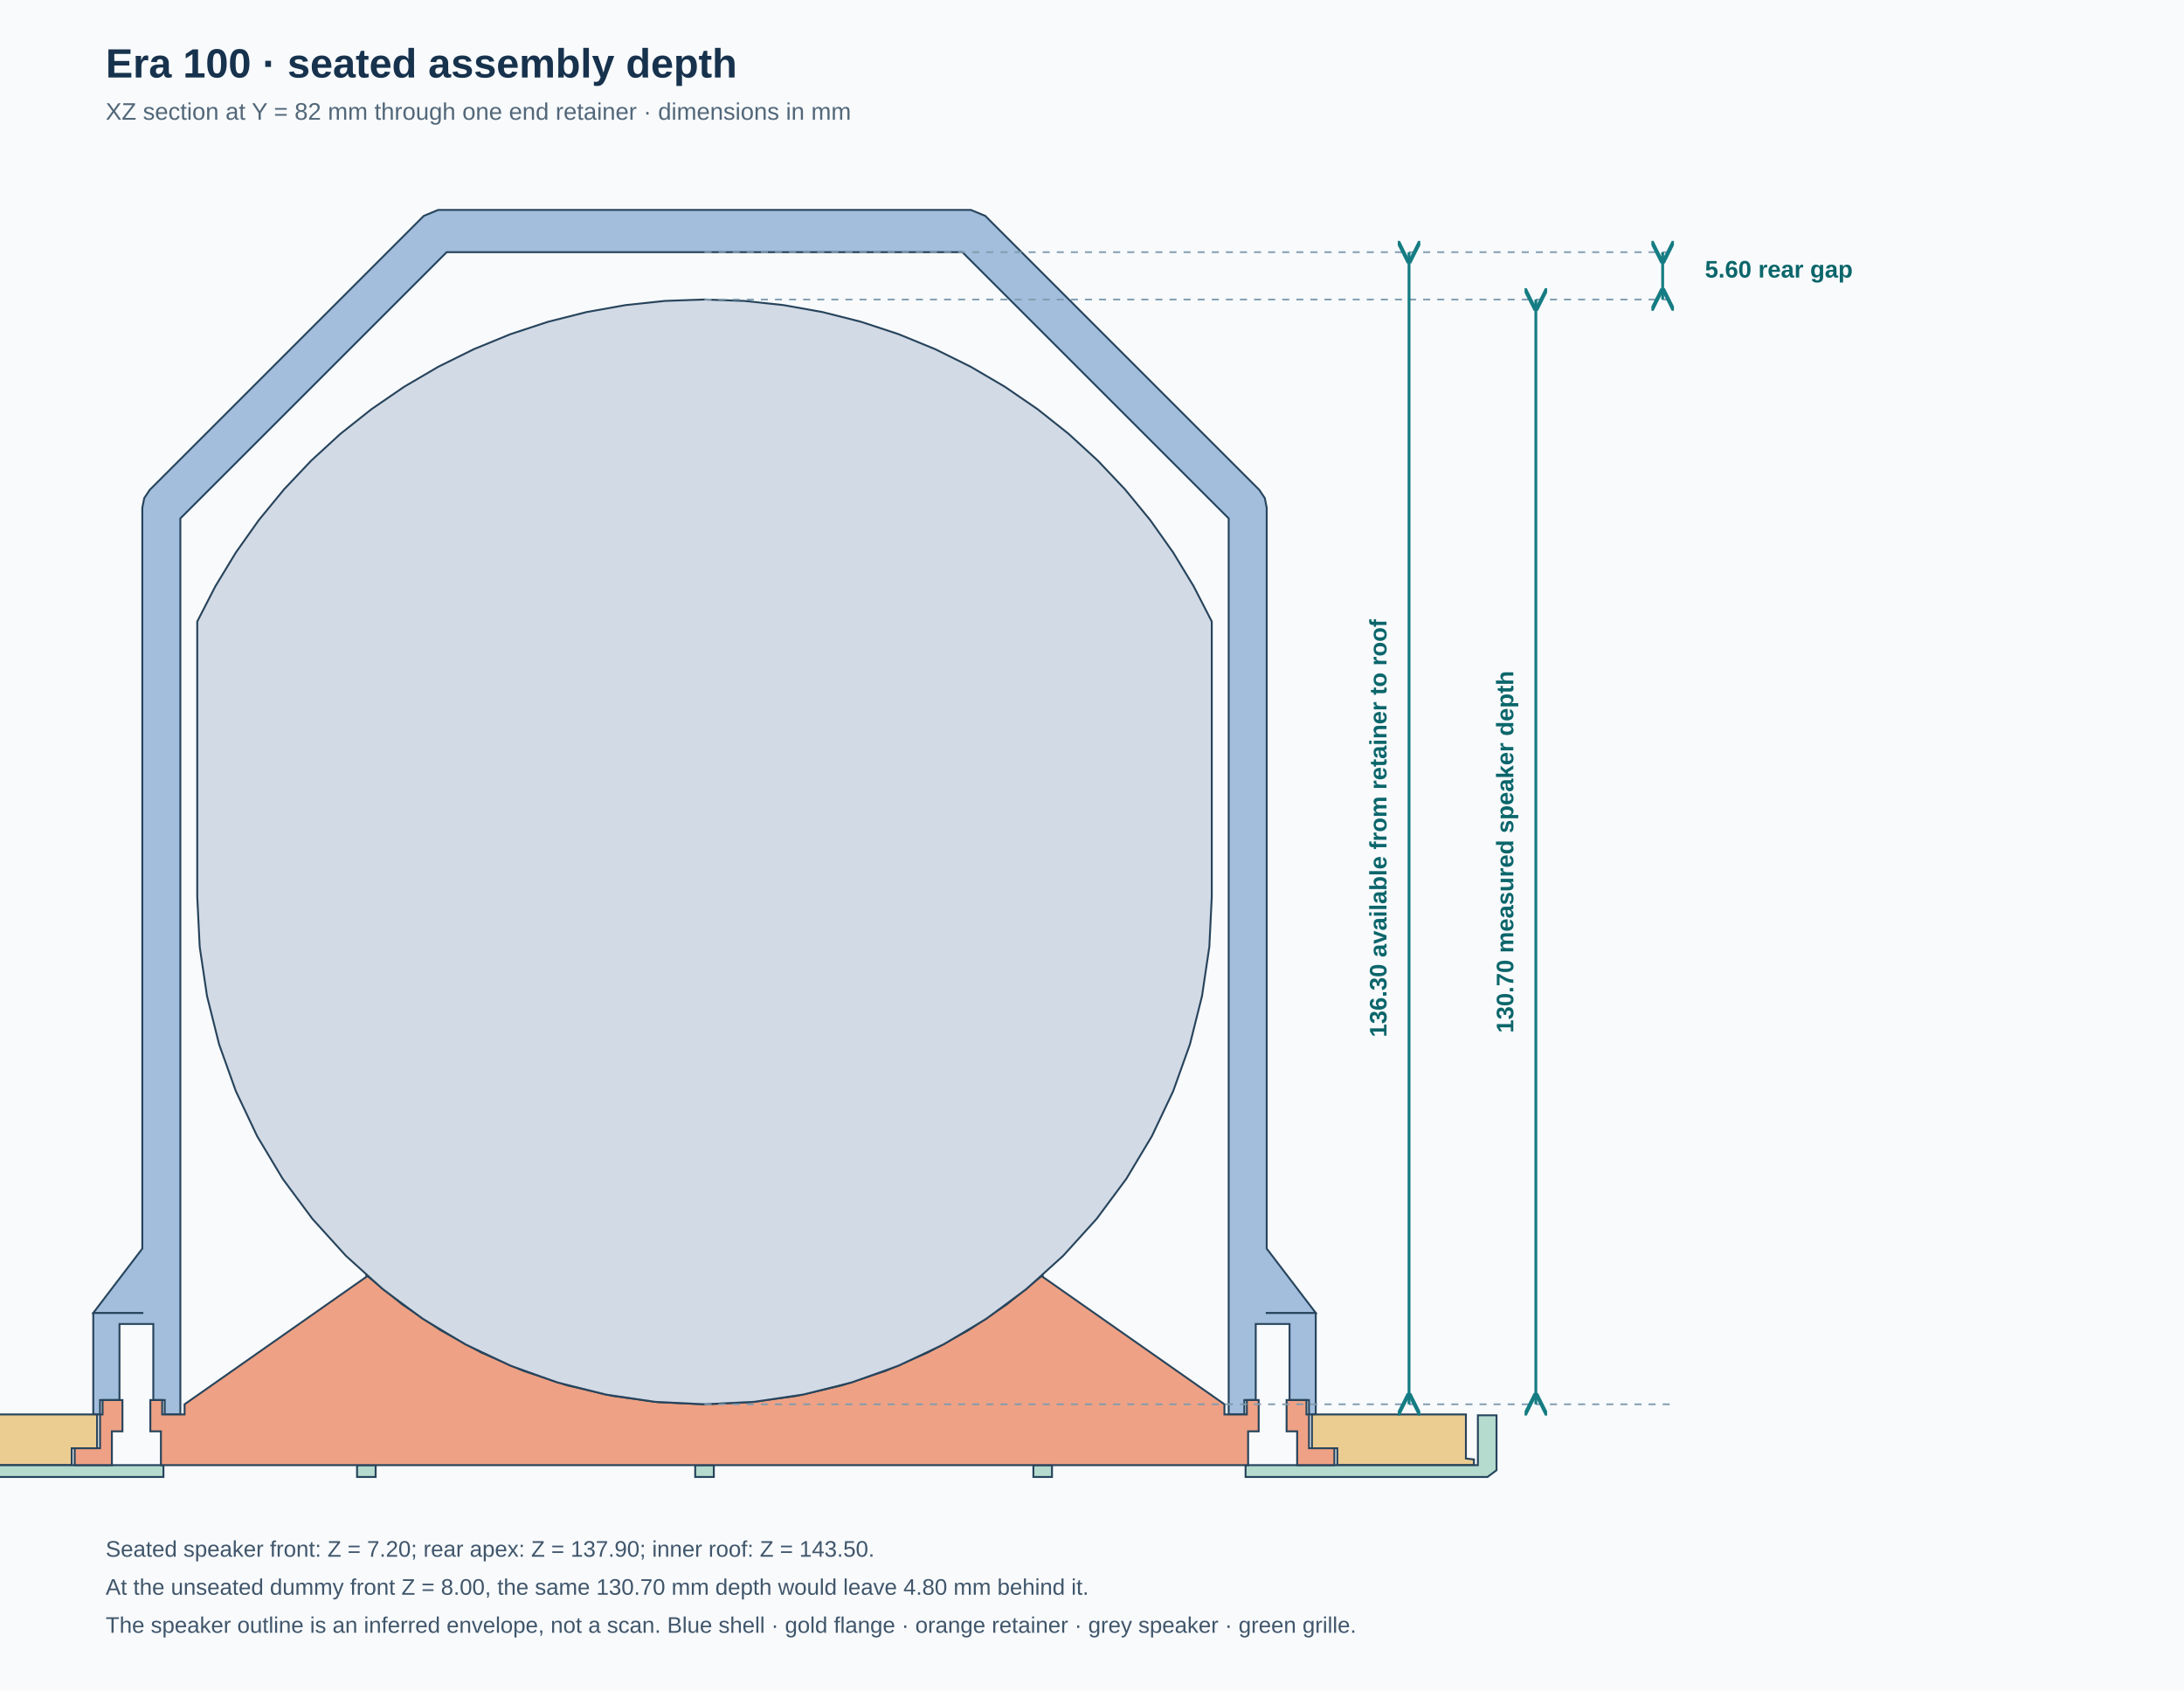
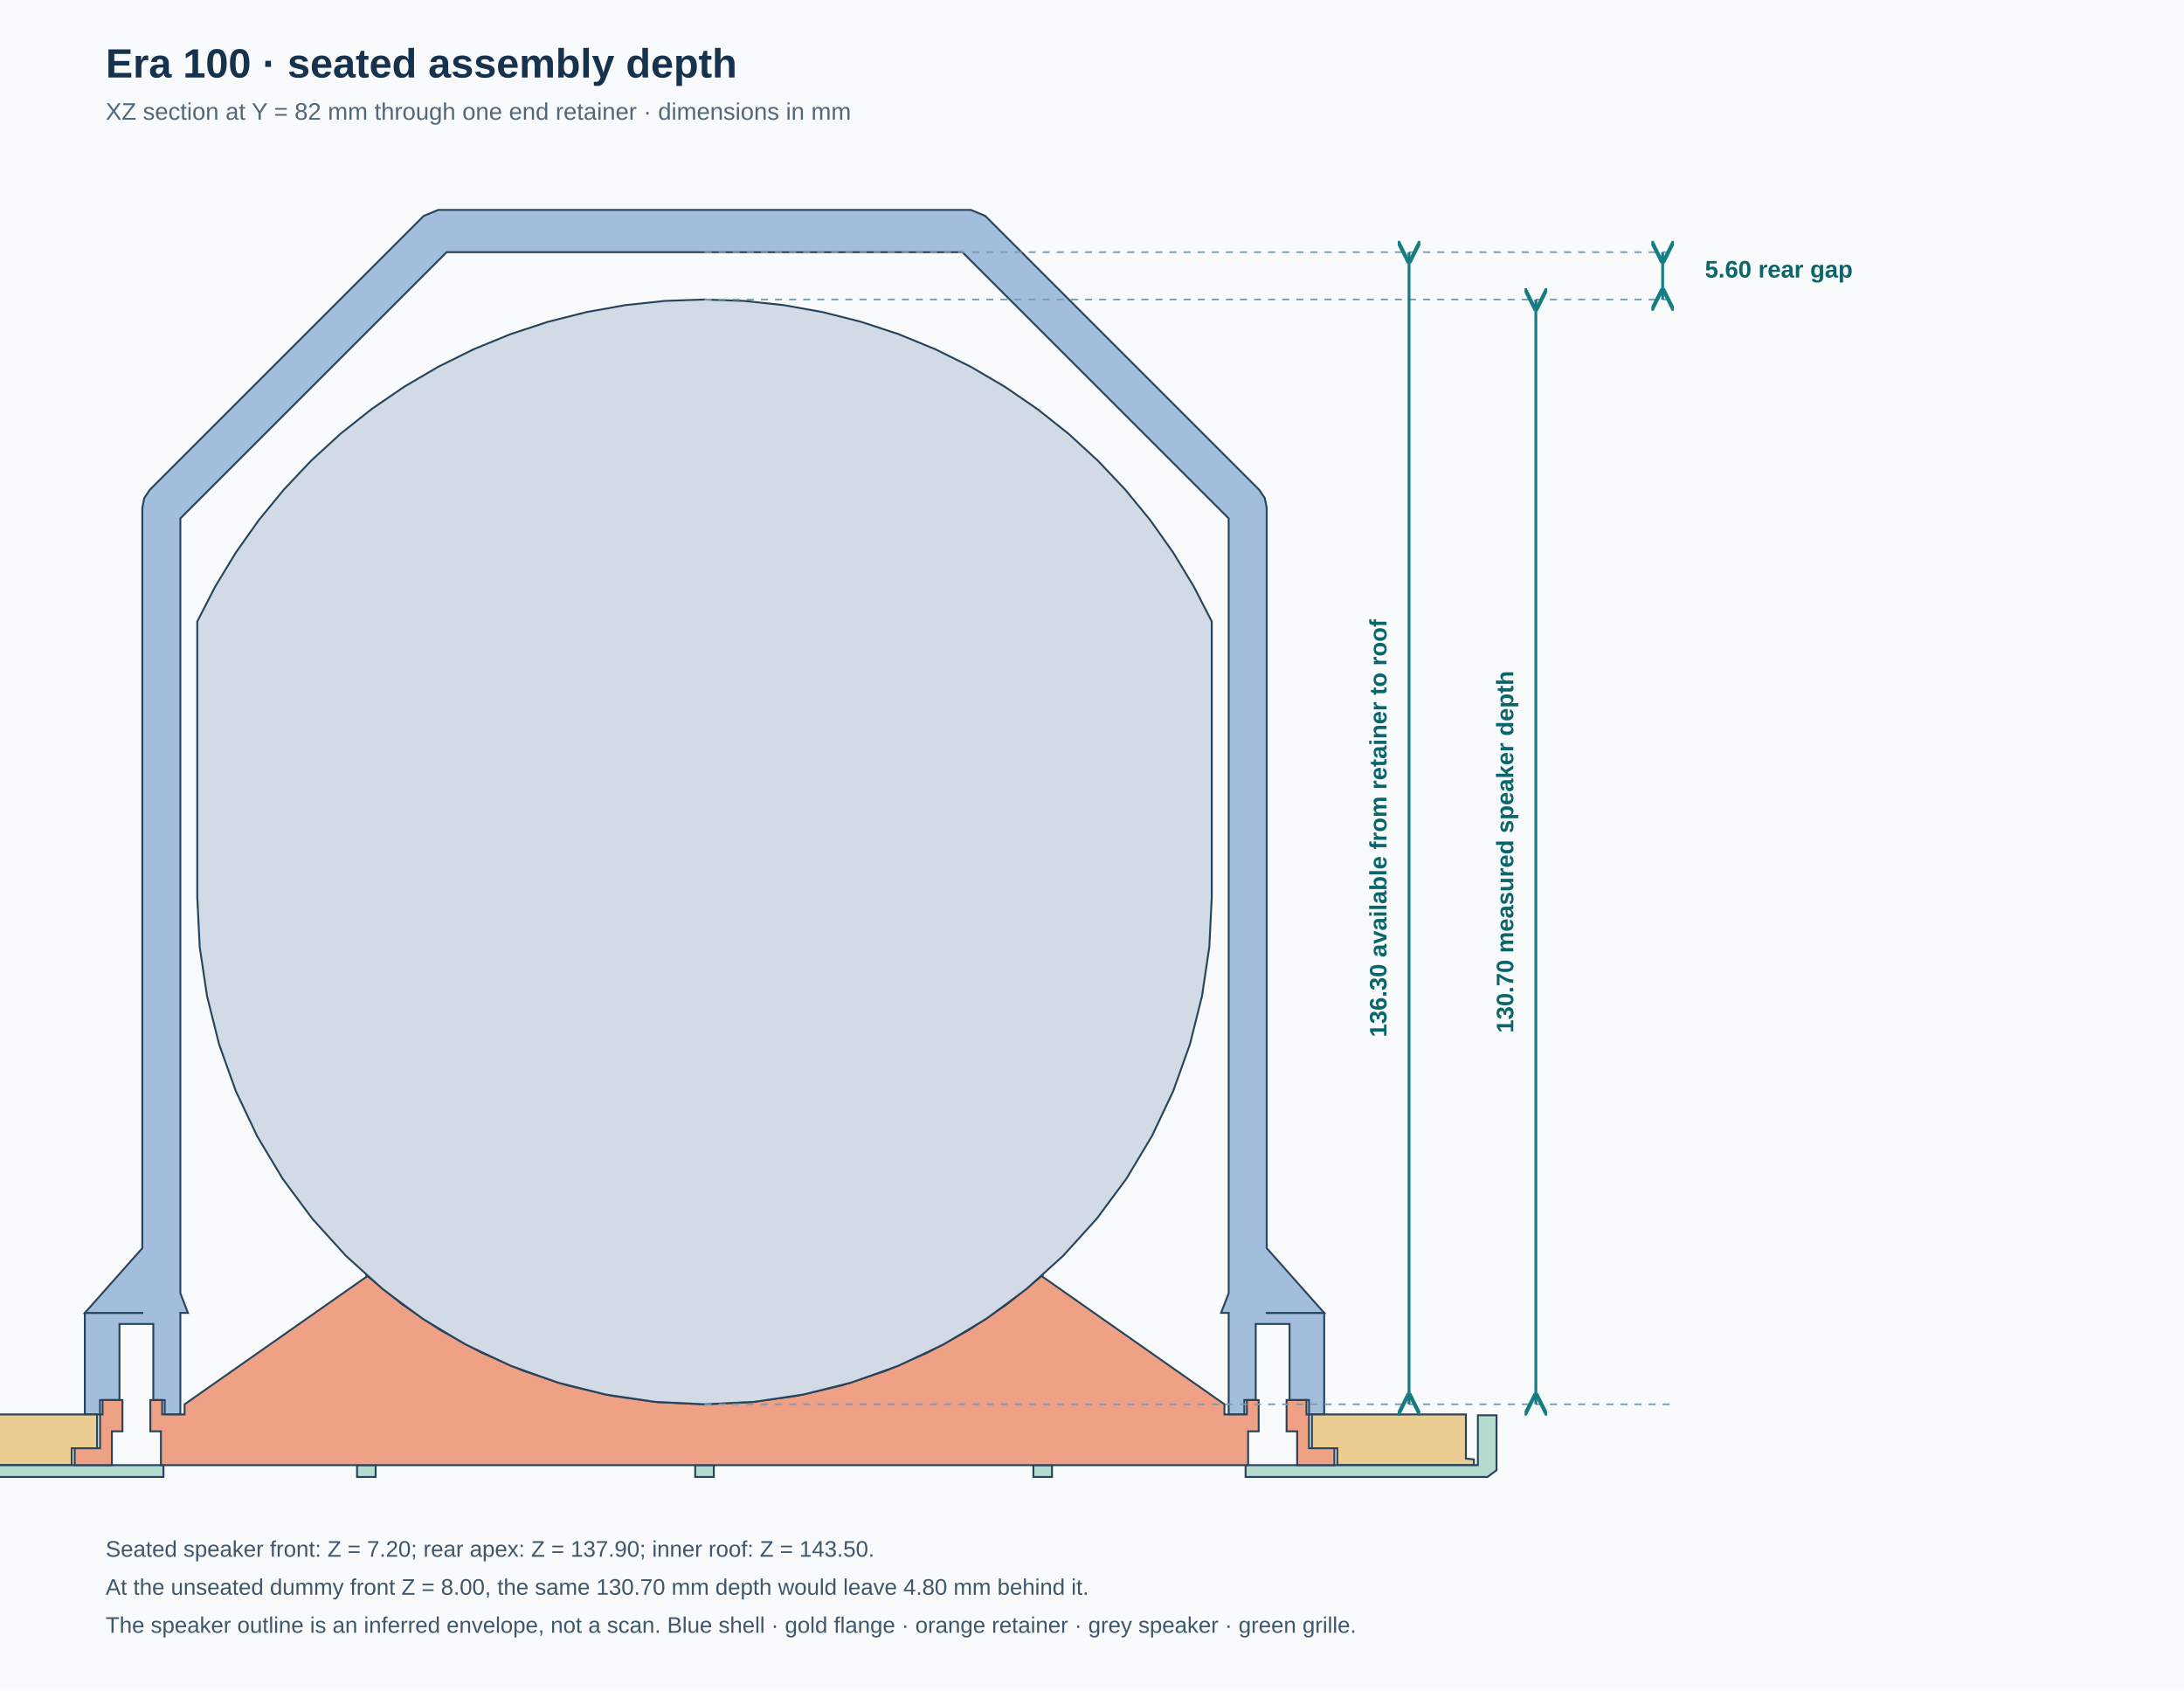
<svg xmlns="http://www.w3.org/2000/svg" width="1550" height="1200" viewBox="0 0 1550 1200">
  <rect width="1550" height="1200" fill="#f8fafc" />
  <text x="75" y="55" class="title">Era 100 · seated assembly depth</text>
  <text x="75" y="85" class="sub">XZ section at Y = 82 mm through one end retainer · dimensions in mm</text>
  <style>.title{font:700 29px Arial,sans-serif;fill:#17324d}.sub{font:17px Arial,sans-serif;fill:#526779}.part{stroke:#27445c;stroke-width:1.35;fill-rule:evenodd}.dim{stroke:#147c82;stroke-width:2;fill:none}.dimtext{font:700 17px Arial,sans-serif;fill:#0b666b}.note{font:16px Arial,sans-serif;fill:#40566b}.guide{stroke:#7f9caf;stroke-width:1.2;stroke-dasharray:5 5}</style>
  <defs>
    <marker id="arrow" markerWidth="8" markerHeight="8" refX="4" refY="4" orient="auto-start-reverse">
      <path d="M8 0 L0 4 L8 8" fill="none" stroke="#147c82" stroke-width="1.4" />
    </marker>
  </defs>
-   <path class="part" d="M 108.80,939.80 L 108.80,993.80 L 116.90,993.80 L 116.90,1004.00 L 128.00,1004.00 L 128.00,368.00 L 317.00,179.00 L 683.00,179.00 L 872.00,368.00 L 872.00,1004.00 L 883.10,1004.00 L 883.10,993.80 L 891.20,993.80 L 891.20,939.80 L 915.20,939.80 L 915.20,993.80 L 929.00,993.80 L 929.00,1004.00 L 933.80,1004.00 L 933.80,932.00 L 899.00,932.00 L 899.00,931.94 L 933.80,931.94 L 899.00,886.30 L 899.00,360.46 L 897.63,353.57 L 893.73,347.73 L 699.24,153.24 L 689.00,149.00 L 311.00,149.00 L 300.76,153.24 L 106.27,347.73 L 102.37,353.57 L 101.00,360.46 L 101.00,886.30 L 66.20,931.94 L 101.00,931.94 L 101.00,932.00 L 66.20,932.00 L 66.20,1004.00 L 71.00,1004.00 L 71.00,993.80 L 84.80,993.80 L 84.80,939.80 L 108.80,939.80 Z" fill="#93b4d6" fill-opacity="0.84" />
+   <path class="part" d="M 108.80,939.80 L 108.80,993.80 L 116.90,993.80 L 116.90,1004.00 L 128.00,1004.00 L 128.00,931.94 L 133.40,931.94 L 128.00,918.00 L 128.00,368.00 L 317.00,179.00 L 683.00,179.00 L 872.00,368.00 L 872.00,918.00 L 866.60,931.94 L 872.00,931.94 L 872.00,1004.00 L 883.10,1004.00 L 883.10,993.80 L 891.20,993.80 L 891.20,939.80 L 915.20,939.80 L 915.20,993.80 L 929.00,993.80 L 929.00,1004.00 L 939.80,1004.00 L 939.80,932.00 L 899.00,932.00 L 899.00,931.94 L 939.80,931.94 L 899.00,885.97 L 899.00,360.46 L 897.63,353.57 L 893.73,347.73 L 699.24,153.24 L 689.00,149.00 L 311.00,149.00 L 300.76,153.24 L 106.27,347.73 L 102.37,353.57 L 101.00,360.46 L 101.00,885.97 L 60.20,931.94 L 101.00,931.94 L 101.00,932.00 L 60.20,932.00 L 60.20,1004.00 L 71.00,1004.00 L 71.00,993.80 L 84.80,993.80 L 84.80,939.80 L 108.80,939.80 Z" fill="#93b4d6" fill-opacity="0.84" />
  <path class="part" d="M 68.90,1004.00 L -40.37,1004.00 L -40.37,1035.32 L -46.04,1035.92 L -46.04,1040.00 L 50.90,1040.00 L 50.90,1028.00 L 68.90,1028.00 L 68.90,1004.00 Z M 1040.37,1004.00 L 931.10,1004.00 L 931.10,1028.00 L 949.10,1028.00 L 949.10,1040.00 L 1046.04,1040.00 L 1046.04,1035.92 L 1040.37,1035.32 L 1040.37,1004.00 Z" fill="#e9c47d" fill-opacity="0.84" />
-   <path class="part" d="M -62.09,1004.60 L -62.09,1043.60 L -55.69,1048.40 L 116.00,1048.40 L 116.00,1040.00 L -48.86,1040.00 L -48.86,1004.60 L -62.09,1004.60 Z M 733.40,1040.00 L 733.40,1048.40 L 746.60,1048.40 L 746.60,1040.00 L 733.40,1040.00 Z M 253.40,1040.00 L 253.40,1048.40 L 266.60,1048.40 L 266.60,1040.00 L 253.40,1040.00 Z M 1055.69,1048.40 L 1062.09,1043.60 L 1062.09,1004.60 L 1048.86,1004.60 L 1048.86,1040.00 L 884.00,1040.00 L 884.00,1048.40 L 1055.69,1048.40 Z M 493.40,1040.00 L 493.40,1048.40 L 506.60,1048.40 L 506.60,1040.00 L 493.40,1040.00 Z" fill="#a8d6c4" fill-opacity="0.84" />
-   <path class="part" d="M 920.60,1016.00 L 920.60,1040.00 L 947.00,1040.00 L 947.00,1028.00 L 929.00,1028.00 L 929.00,1004.00 L 927.20,1004.00 L 927.20,993.80 L 913.10,993.80 L 913.10,1016.00 L 920.60,1016.00 Z M 53.00,1040.00 L 79.40,1040.00 L 79.40,1016.00 L 86.90,1016.00 L 86.90,993.80 L 72.80,993.80 L 72.80,1004.00 L 71.00,1004.00 L 71.00,1028.00 L 53.00,1028.00 L 53.00,1040.00 Z M 114.20,1040.00 L 885.80,1040.00 L 885.80,1016.00 L 893.30,1016.00 L 893.30,993.80 L 884.90,993.80 L 884.90,1004.00 L 869.00,1004.00 L 869.00,996.80 L 740.00,906.33 L 740.00,905.13 L 714.56,925.87 L 687.34,944.22 L 658.56,960.00 L 628.46,973.10 L 597.29,983.40 L 565.31,990.83 L 532.79,995.30 L 500.00,996.80 L 467.21,995.30 L 434.69,990.83 L 402.71,983.40 L 371.54,973.10 L 341.44,960.00 L 312.66,944.22 L 285.44,925.87 L 260.00,905.13 L 260.00,906.33 L 131.00,996.80 L 131.00,1004.00 L 115.10,1004.00 L 115.10,993.80 L 106.70,993.80 L 106.70,1016.00 L 114.20,1016.00 L 114.20,1040.00 Z" fill="#ec916e" fill-opacity="0.84" />
+   <path class="part" d="M 493.40,1040.00 L 493.40,1048.40 L 506.60,1048.40 L 506.60,1040.00 L 493.40,1040.00 Z M 1055.69,1048.40 L 1062.09,1043.60 L 1062.09,1004.60 L 1048.86,1004.60 L 1048.86,1040.00 L 884.00,1040.00 L 884.00,1048.40 L 1055.69,1048.40 Z M -62.09,1004.60 L -62.09,1043.60 L -55.69,1048.40 L 116.00,1048.40 L 116.00,1040.00 L -48.86,1040.00 L -48.86,1004.60 L -62.09,1004.60 Z M 733.40,1040.00 L 733.40,1048.40 L 746.60,1048.40 L 746.60,1040.00 L 733.40,1040.00 Z M 253.40,1040.00 L 253.40,1048.40 L 266.60,1048.40 L 266.60,1040.00 L 253.40,1040.00 Z" fill="#a8d6c4" fill-opacity="0.84" />
+   <path class="part" d="M 920.60,1016.00 L 920.60,1040.00 L 947.00,1040.00 L 947.00,1028.00 L 929.00,1028.00 L 929.00,1004.00 L 927.20,1004.00 L 927.20,993.80 L 913.10,993.80 L 913.10,1016.00 L 920.60,1016.00 Z M 114.20,1040.00 L 885.80,1040.00 L 885.80,1016.00 L 893.30,1016.00 L 893.30,993.80 L 884.90,993.80 L 884.90,1004.00 L 869.00,1004.00 L 869.00,996.80 L 740.00,906.33 L 740.00,905.13 L 714.56,925.87 L 687.34,944.22 L 658.56,960.00 L 628.46,973.10 L 597.29,983.40 L 565.31,990.83 L 532.79,995.30 L 500.00,996.80 L 467.21,995.30 L 434.69,990.83 L 402.71,983.40 L 371.54,973.10 L 341.44,960.00 L 312.66,944.22 L 285.44,925.87 L 260.00,905.13 L 260.00,906.33 L 131.00,996.80 L 131.00,1004.00 L 115.10,1004.00 L 115.10,993.80 L 106.70,993.80 L 106.70,1016.00 L 114.20,1016.00 L 114.20,1040.00 Z M 53.00,1040.00 L 79.40,1040.00 L 79.40,1016.00 L 86.90,1016.00 L 86.90,993.80 L 72.80,993.80 L 72.80,1004.00 L 71.00,1004.00 L 71.00,1028.00 L 53.00,1028.00 L 53.00,1040.00 Z" fill="#ec916e" fill-opacity="0.84" />
  <path class="part" d="M 140.00,441.15 L 140.00,636.80 L 141.73,672.09 L 146.92,707.03 L 155.50,741.30 L 167.40,774.57 L 182.51,806.50 L 200.67,836.81 L 221.72,865.18 L 245.44,891.36 L 271.62,915.08 L 299.99,936.13 L 330.30,954.29 L 362.23,969.40 L 395.50,981.30 L 429.77,989.88 L 464.71,995.07 L 500.00,996.80 L 535.29,995.07 L 570.23,989.88 L 604.50,981.30 L 637.77,969.40 L 669.70,954.29 L 700.01,936.13 L 728.38,915.08 L 754.56,891.36 L 778.28,865.18 L 799.33,836.81 L 817.49,806.50 L 832.60,774.57 L 844.50,741.30 L 853.08,707.03 L 858.27,672.09 L 860.00,636.80 L 860.00,441.15 L 847.14,416.14 L 832.55,392.10 L 816.30,369.15 L 798.46,347.41 L 779.14,326.98 L 758.42,307.97 L 736.40,290.47 L 713.21,274.56 L 688.95,260.34 L 663.75,247.87 L 637.73,237.20 L 611.02,228.40 L 583.75,221.52 L 556.07,216.57 L 528.10,213.59 L 500.00,212.60 L 471.90,213.59 L 443.93,216.57 L 416.25,221.52 L 388.98,228.40 L 362.27,237.20 L 336.25,247.87 L 311.05,260.34 L 286.79,274.56 L 263.60,290.47 L 241.58,307.97 L 220.86,326.98 L 201.54,347.41 L 183.70,369.15 L 167.45,392.10 L 152.86,416.14 L 140.00,441.15 Z" fill="#cbd5e1" fill-opacity="0.84" />
  <path class="guide" d="M 500.00,996.80 L 1190,996.80" />
  <path class="guide" d="M 500.00,212.60 L 1190,212.60" />
  <path class="guide" d="M 500.00,179.00 L 1190,179.00" />
  <path class="dim" d="M 1000,996.80 L 1000,179.00" marker-start="url(#arrow)" marker-end="url(#arrow)" />
  <path class="dim" d="M 1090,996.80 L 1090,212.60" marker-start="url(#arrow)" marker-end="url(#arrow)" />
  <path class="dim" d="M 1180,212.60 L 1180,179.00" marker-start="url(#arrow)" marker-end="url(#arrow)" />
  <text class="dimtext" transform="translate(984,587.90) rotate(-90)" text-anchor="middle">136.30 available from retainer to roof</text>
  <text class="dimtext" transform="translate(1074,604.70) rotate(-90)" text-anchor="middle">130.70 measured speaker depth</text>
  <text class="dimtext" x="1210" y="197.00">5.60 rear gap</text>
  <text class="note" x="75" y="1105">Seated speaker front: Z = 7.20; rear apex: Z = 137.90; inner roof: Z = 143.50.</text>
  <text class="note" x="75" y="1132">At the unseated dummy front Z = 8.00, the same 130.70 mm depth would leave 4.80 mm behind it.</text>
  <text class="note" x="75" y="1159">The speaker outline is an inferred envelope, not a scan. Blue shell · gold flange · orange retainer · grey speaker · green grille.</text>
</svg>
